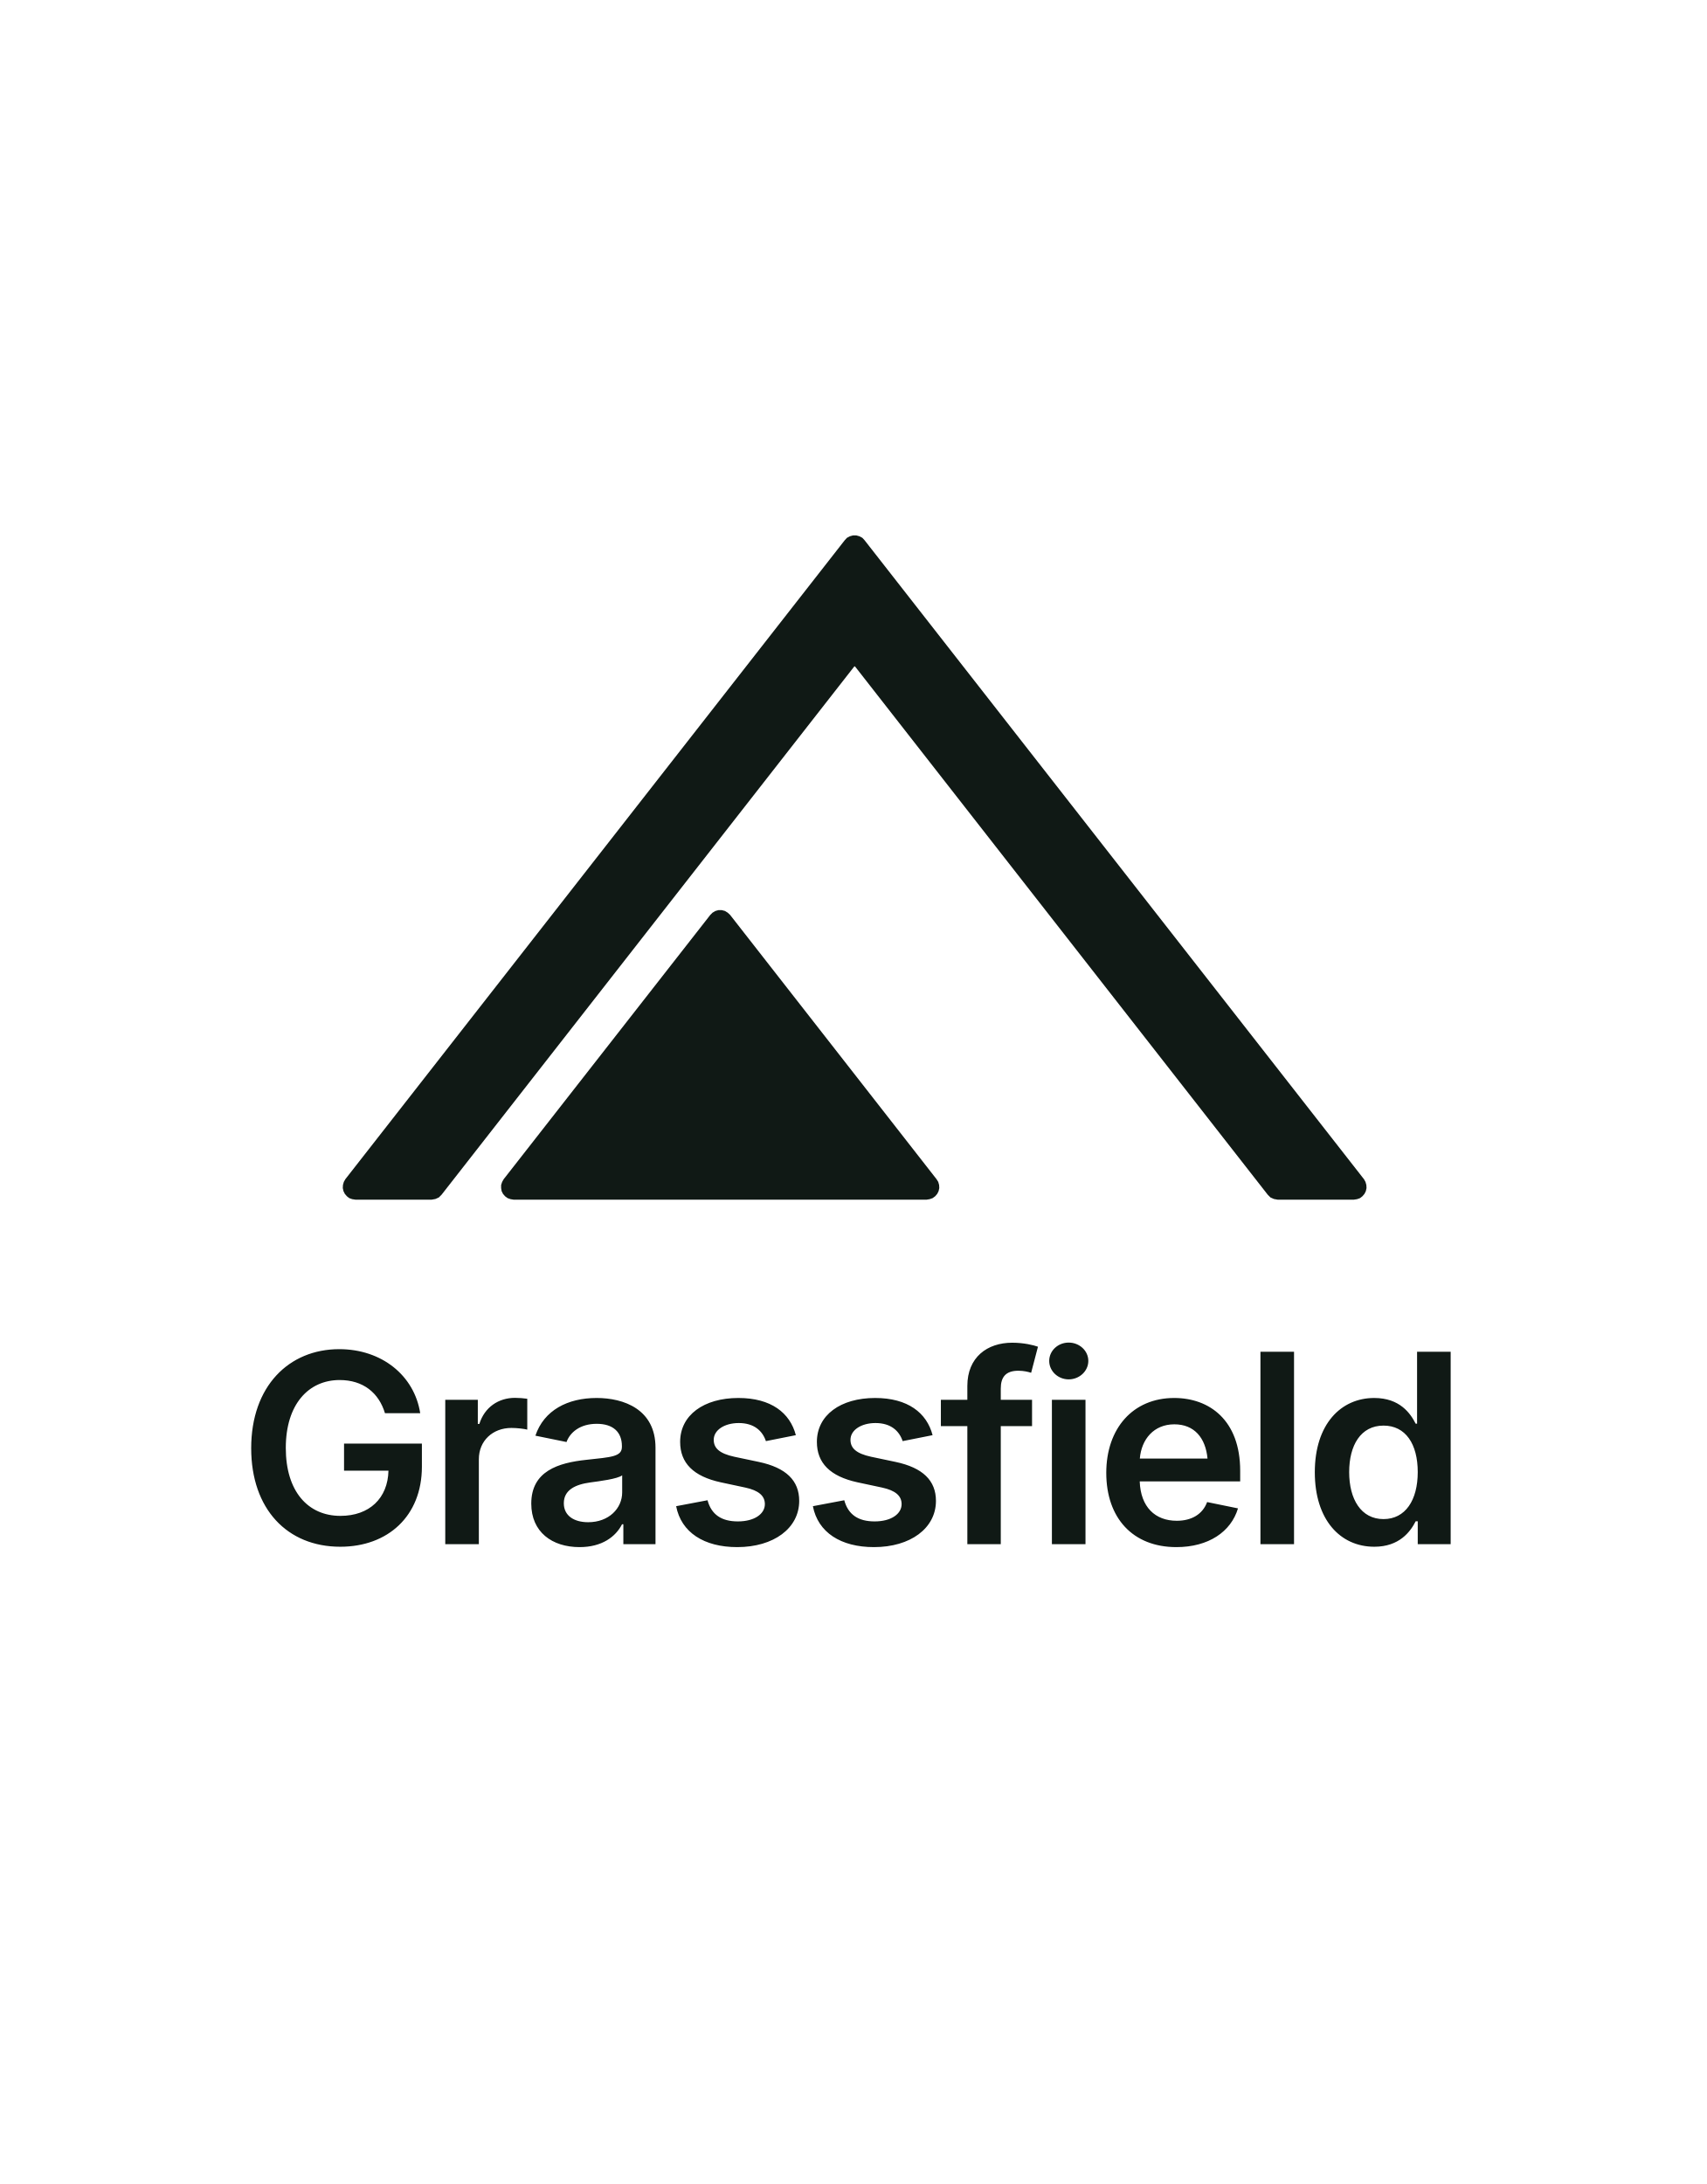
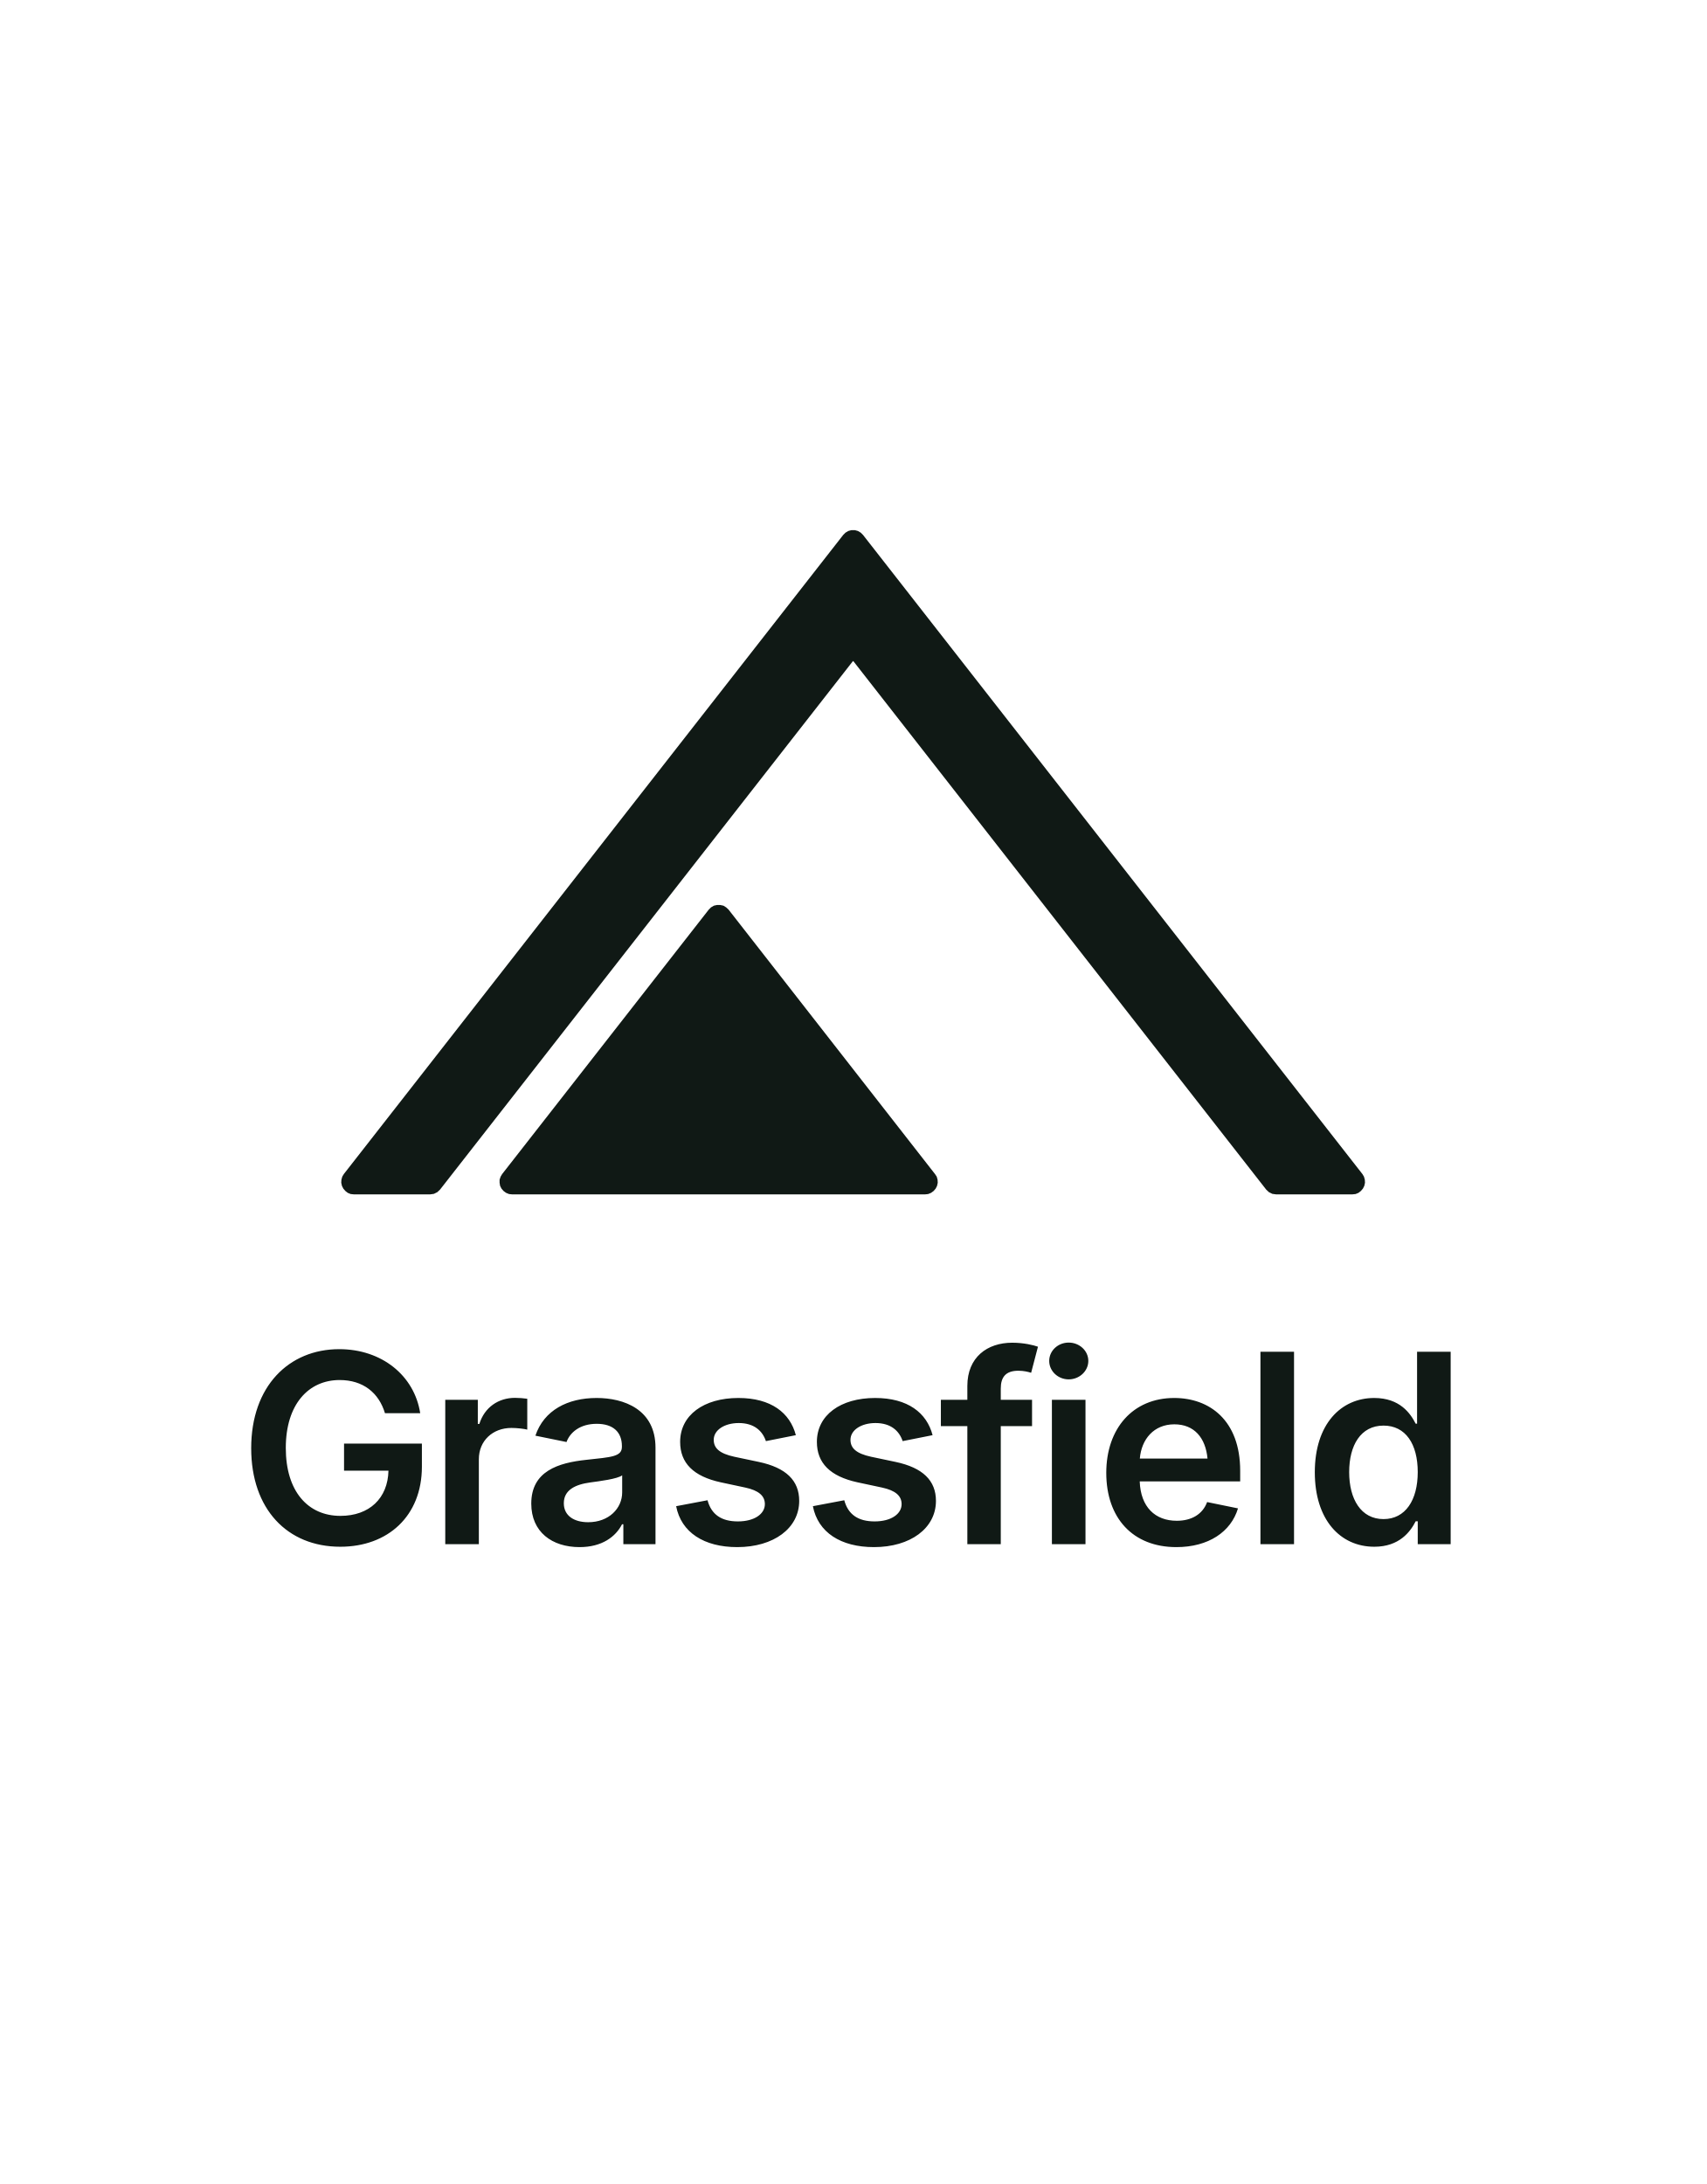
<svg xmlns="http://www.w3.org/2000/svg" viewBox="0 0 1000 1280">
-   <path fill="#101915" d="M500.9 390.5L501.2 390.7 743.0 700.2 744.6 701.8 746.6 702.7 748.8 703.1 793.5 703.1 795.4 702.8 797.1 702.2 798.5 701.1 799.7 699.7 800.5 698.1 800.9 696.3 800.8 694.5 800.3 692.7 799.4 691.1 506.7 316.6 505.4 315.2 503.7 314.3 501.9 313.8 499.9 313.8 498.1 314.3 496.4 315.2 495.1 316.6 202.4 691.1 201.5 692.7 201.0 694.5 200.9 696.3 201.3 698.1 202.1 699.7 203.3 701.1 204.7 702.2 206.4 702.8 208.3 703.1 253.0 703.1 255.2 702.7 257.2 701.8 258.8 700.2 500.6 390.7ZM543.1 703.1L544.9 702.8 546.6 702.2 548.1 701.1 549.3 699.7 550.1 698.1 550.5 696.3 550.4 694.5 549.9 692.7 548.9 691.1 427.9 536.2 426.5 534.9 424.9 533.9 423.0 533.4 421.1 533.4 419.3 533.9 417.6 534.9 416.3 536.2 295.2 691.1 294.3 692.7 293.7 694.5 293.7 696.3 294.0 698.1 294.8 699.7 296.0 701.1 297.5 702.2 299.2 702.8 301.0 703.1Z" />
+   <path fill="#101915" d="M500.0 387.4L500.3 387.7 742.1 697.2 743.7 698.7 745.7 699.7 747.9 700.0 792.6 700.0 794.5 699.8 796.2 699.1 797.6 698.0 798.8 696.6 799.6 695.0 800.0 693.2 799.9 691.4 799.4 689.6 798.5 688.1 505.8 313.5 504.5 312.2 502.8 311.2 501.0 310.7 499.0 310.7 497.2 311.2 495.5 312.2 494.2 313.5 201.5 688.1 200.6 689.6 200.1 691.4 200.0 693.2 200.4 695.0 201.2 696.6 202.4 698.0 203.8 699.1 205.5 699.8 207.4 700.0 252.1 700.0 254.3 699.7 256.3 698.7 257.9 697.2 499.7 387.7ZM542.2 700.0L544.0 699.8 545.7 699.1 547.2 698.0 548.4 696.6 549.2 695.0 549.6 693.2 549.5 691.4 549.0 689.6 548.0 688.1 427.0 533.1 425.6 531.8 424.0 530.8 422.1 530.4 420.2 530.4 418.4 530.8 416.7 531.8 415.4 533.1 294.3 688.1 293.4 689.6 292.8 691.4 292.8 693.2 293.1 695.0 293.9 696.6 295.1 698.0 296.6 699.1 298.3 699.8 300.1 700.0Z" />
  <text x="500" y="905" text-anchor="middle" fill="#101915" font-family="Inter, sans-serif" font-size="155" font-weight="600" letter-spacing="-5">Grassfield</text>
</svg>
